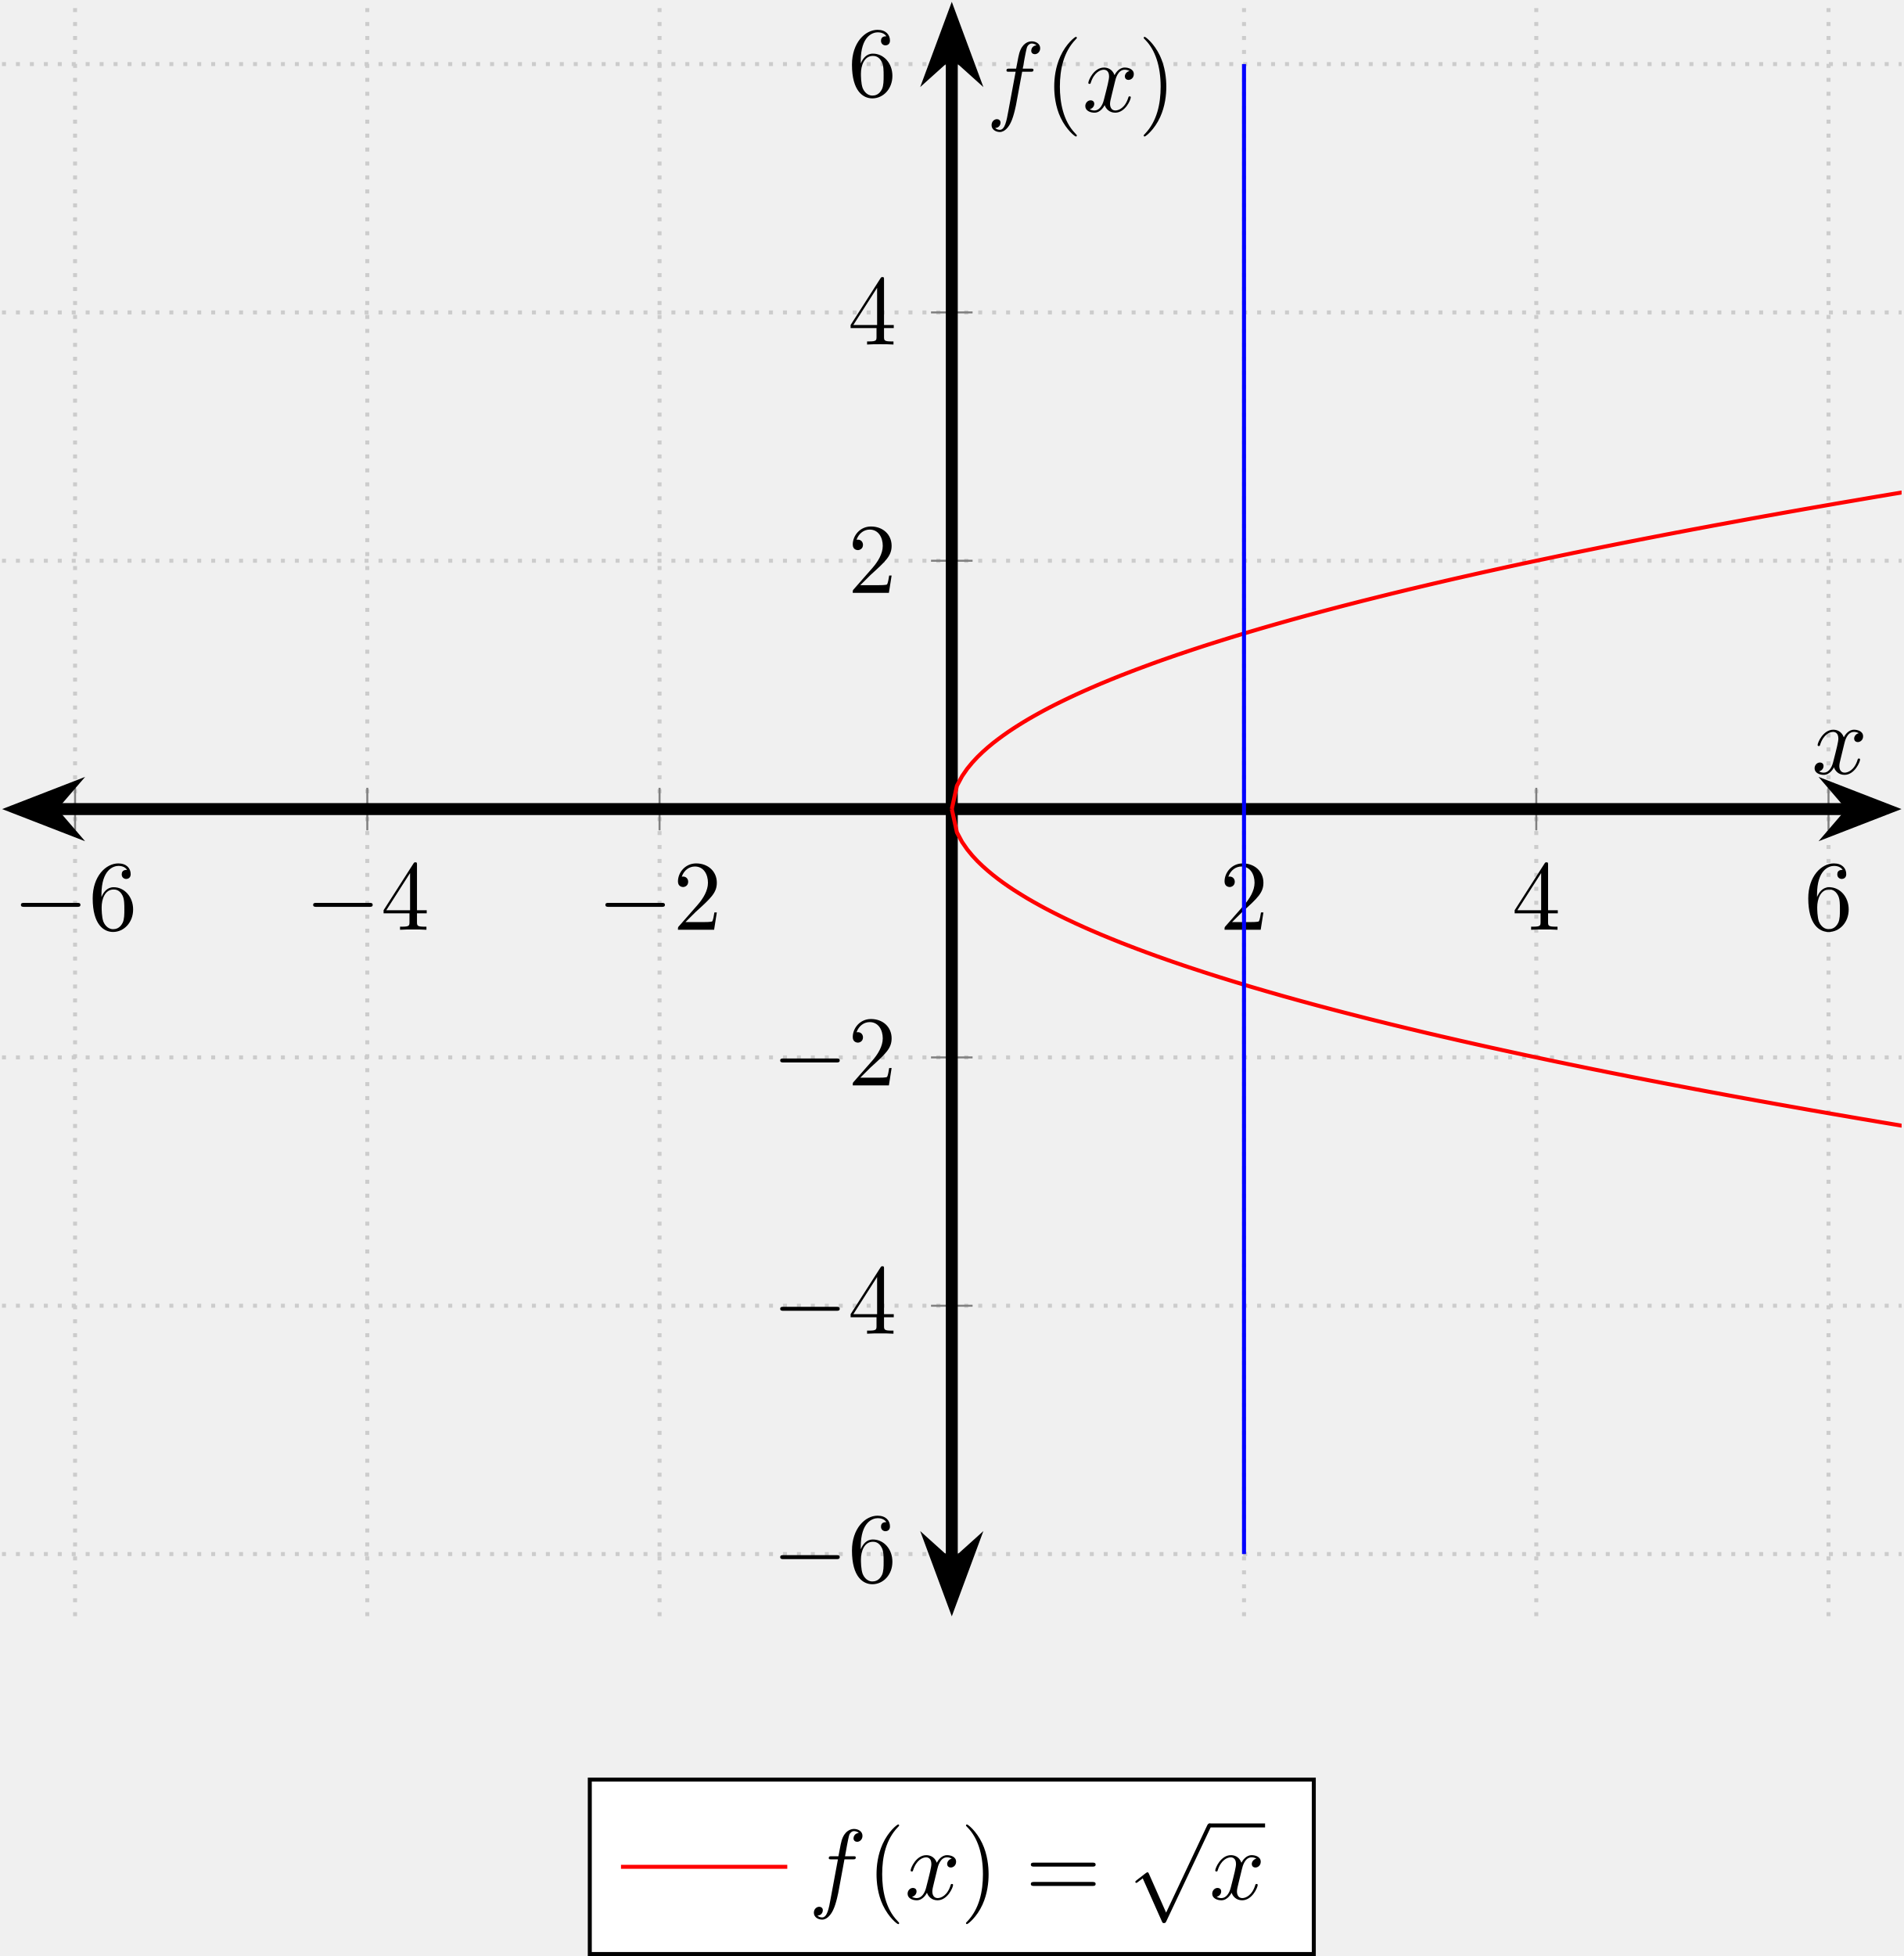
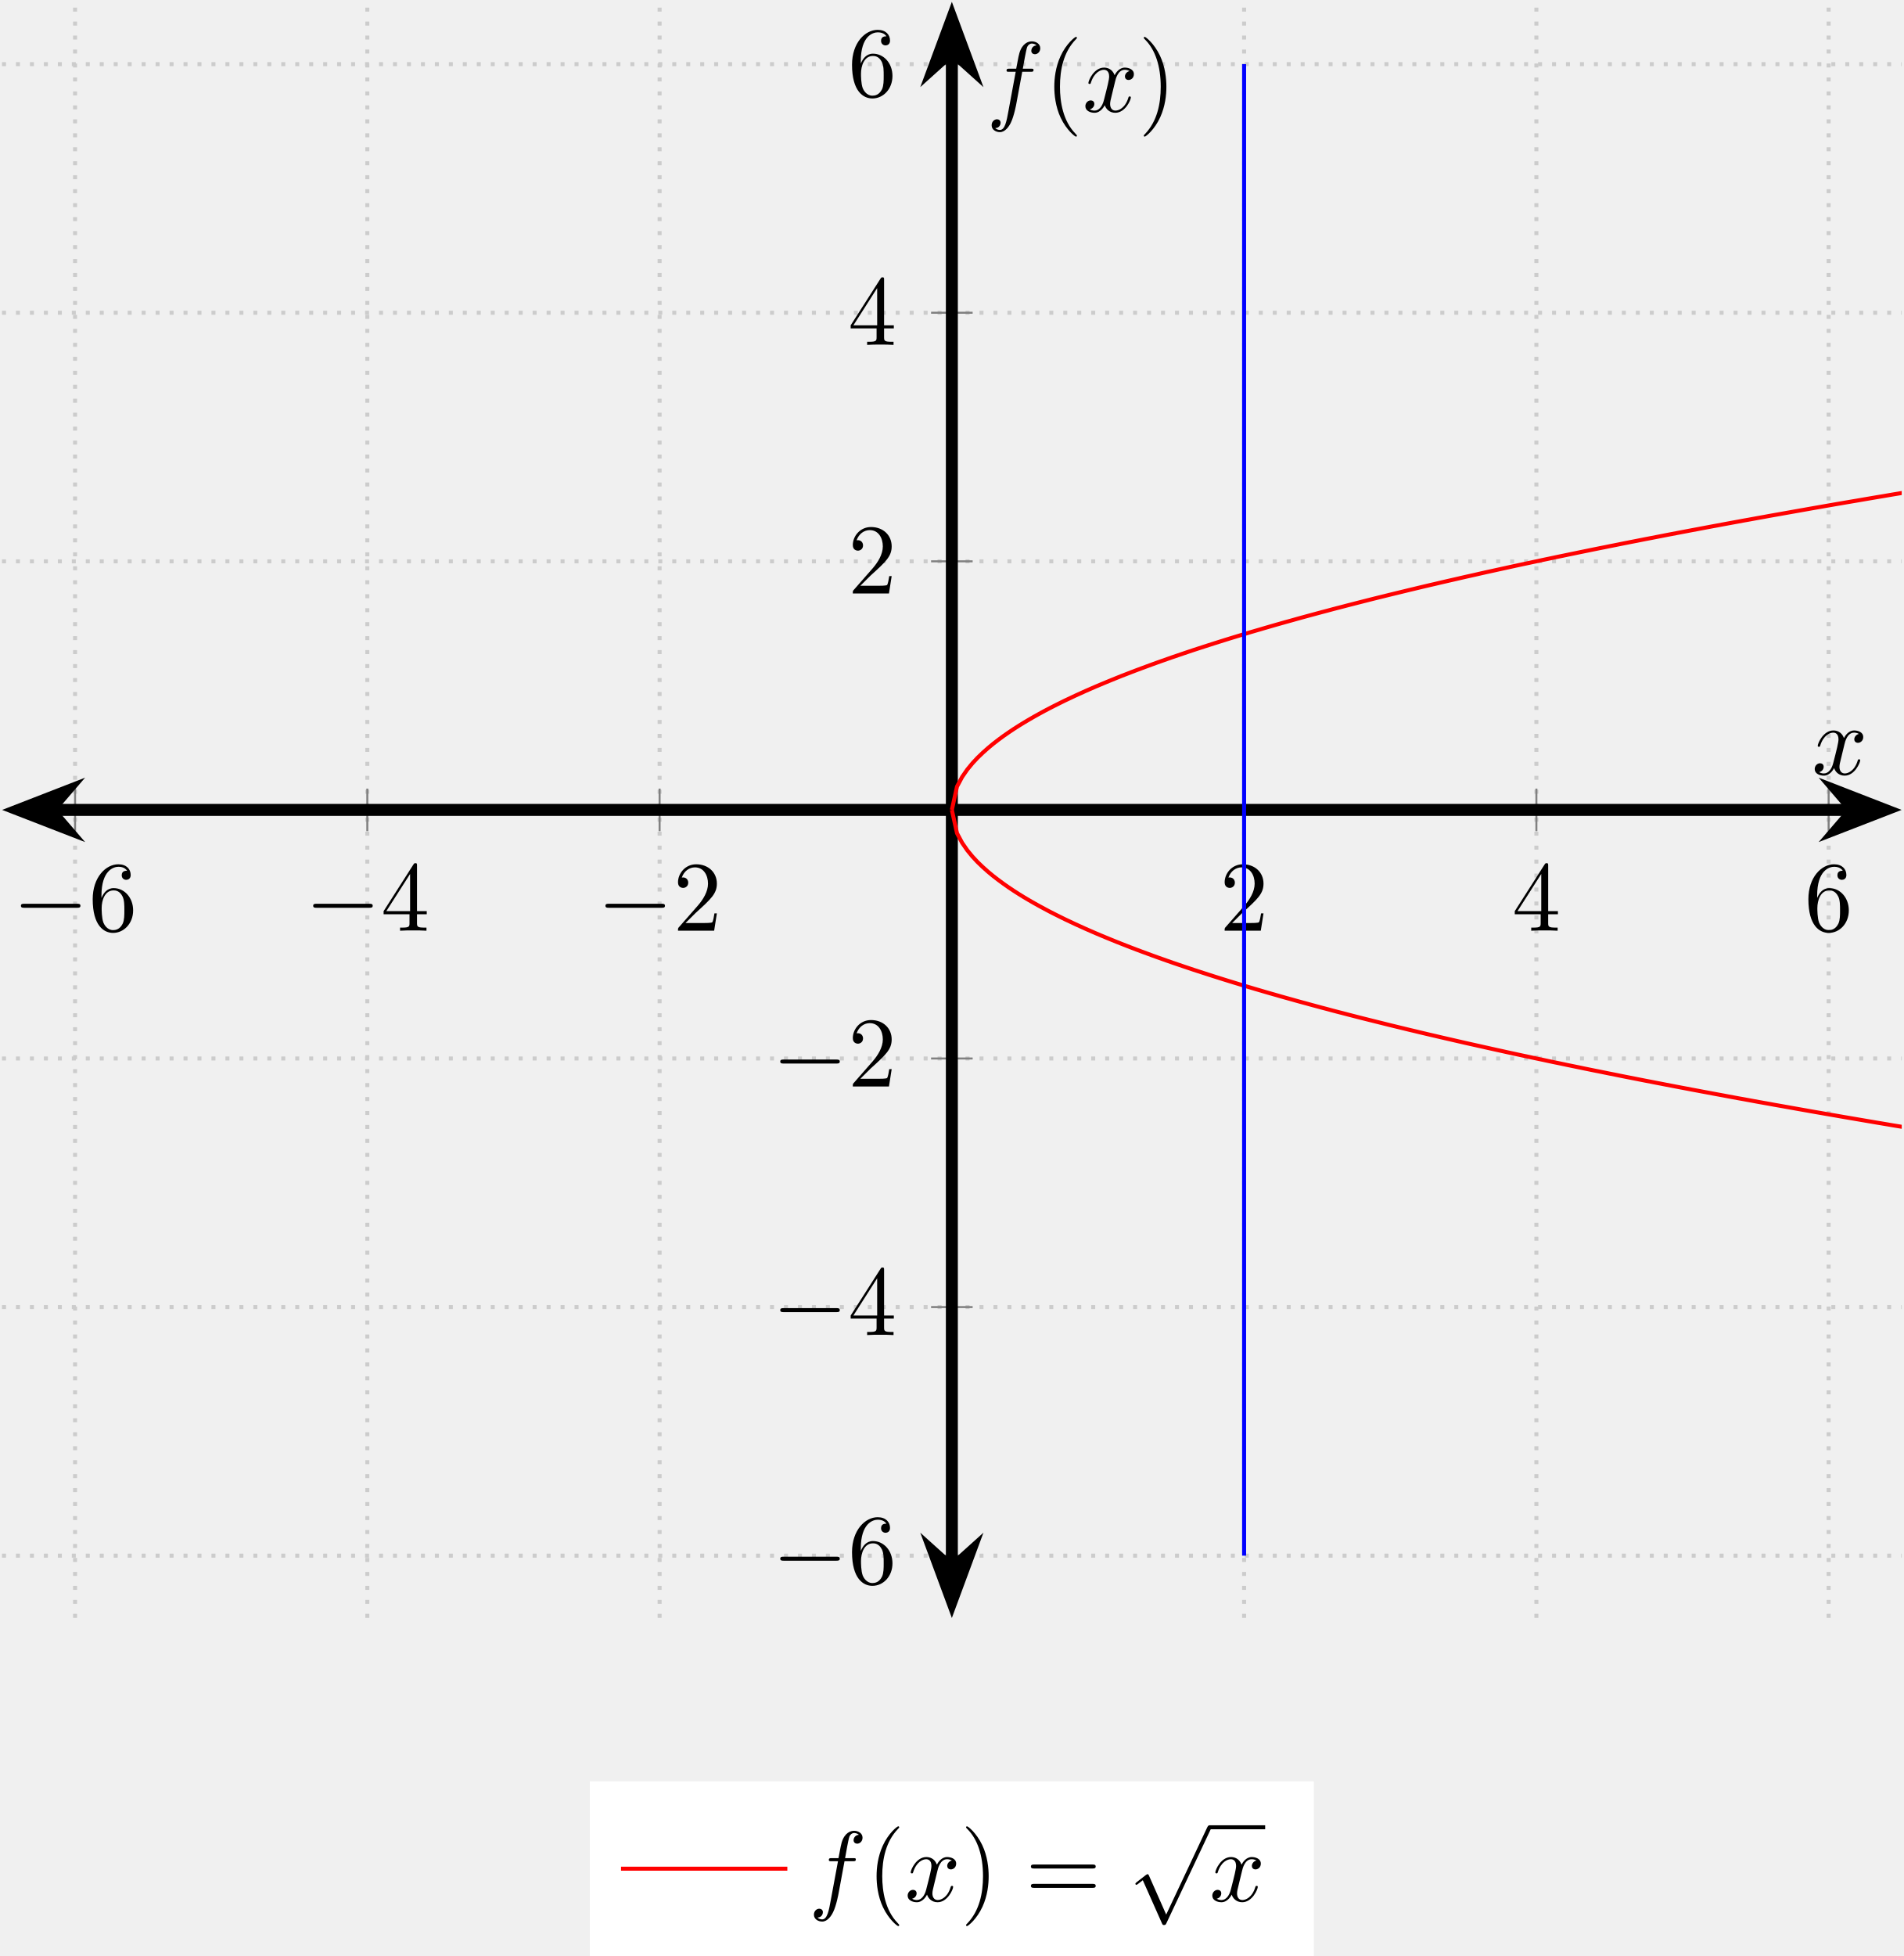
- <svg xmlns="http://www.w3.org/2000/svg" xmlns:xlink="http://www.w3.org/1999/xlink" version="1.1" width="220.305pt" height="226.329pt" viewBox="-69.727 -71.54 220.305 226.329">
+ <svg xmlns="http://www.w3.org/2000/svg" xmlns:xlink="http://www.w3.org/1999/xlink" version="1.1" width="220.305pt" height="226.313pt" viewBox="-69.727 -71.539 220.305 226.313">
  <defs>
    <clipPath id="clip1">
-       <path d="M-69.496 115.469H150.348V-71.309H-69.496Z" />
+       <path d="M-69.496 115.645H150.348V-71.308H-69.496Z" />
    </clipPath>
    <path id="g1-102" d="M3.656-3.985H4.513C4.712-3.985 4.812-3.985 4.812-4.184C4.812-4.294 4.712-4.294 4.543-4.294H3.716L3.925-5.43C3.965-5.639 4.105-6.346 4.164-6.466C4.254-6.655 4.423-6.804 4.633-6.804C4.672-6.804 4.932-6.804 5.121-6.625C4.682-6.585 4.583-6.237 4.583-6.087C4.583-5.858 4.762-5.738 4.951-5.738C5.21-5.738 5.499-5.958 5.499-6.336C5.499-6.795 5.041-7.024 4.633-7.024C4.294-7.024 3.666-6.844 3.367-5.858C3.308-5.649 3.278-5.549 3.039-4.294H2.351C2.162-4.294 2.052-4.294 2.052-4.105C2.052-3.985 2.142-3.985 2.331-3.985H2.989L2.242-.05C2.062 .917 1.893 1.823 1.375 1.823C1.335 1.823 1.086 1.823 .897 1.644C1.355 1.614 1.445 1.255 1.445 1.106C1.445 .877 1.265 .757 1.076 .757C.817 .757 .528 .976 .528 1.355C.528 1.803 .966 2.042 1.375 2.042C1.923 2.042 2.321 1.455 2.501 1.076C2.819 .448 3.049-.757 3.059-.827L3.656-3.985Z" />
    <path id="g1-120" d="M3.328-3.009C3.387-3.268 3.616-4.184 4.314-4.184C4.364-4.184 4.603-4.184 4.812-4.055C4.533-4.005 4.334-3.756 4.334-3.517C4.334-3.357 4.443-3.168 4.712-3.168C4.932-3.168 5.25-3.347 5.25-3.746C5.25-4.264 4.663-4.403 4.324-4.403C3.746-4.403 3.397-3.875 3.278-3.646C3.029-4.304 2.491-4.403 2.202-4.403C1.166-4.403 .598-3.118 .598-2.869C.598-2.77 .697-2.77 .717-2.77C.797-2.77 .827-2.79 .847-2.879C1.186-3.935 1.843-4.184 2.182-4.184C2.371-4.184 2.72-4.095 2.72-3.517C2.72-3.208 2.55-2.54 2.182-1.146C2.022-.528 1.674-.11 1.235-.11C1.176-.11 .946-.11 .737-.239C.986-.289 1.205-.498 1.205-.777C1.205-1.046 .986-1.126 .837-1.126C.538-1.126 .289-.867 .289-.548C.289-.09 .787 .11 1.225 .11C1.883 .11 2.242-.588 2.271-.648C2.391-.279 2.75 .11 3.347 .11C4.374 .11 4.941-1.176 4.941-1.425C4.941-1.524 4.852-1.524 4.822-1.524C4.732-1.524 4.712-1.484 4.692-1.415C4.364-.349 3.686-.11 3.367-.11C2.979-.11 2.819-.428 2.819-.767C2.819-.986 2.879-1.205 2.989-1.644L3.328-3.009Z" />
    <path id="g2-40" d="M3.298 2.391C3.298 2.361 3.298 2.341 3.128 2.172C1.883 .917 1.564-.966 1.564-2.491C1.564-4.224 1.943-5.958 3.168-7.203C3.298-7.323 3.298-7.342 3.298-7.372C3.298-7.442 3.258-7.472 3.198-7.472C3.098-7.472 2.202-6.795 1.614-5.529C1.106-4.433 .986-3.328 .986-2.491C.986-1.714 1.096-.508 1.644 .618C2.242 1.843 3.098 2.491 3.198 2.491C3.258 2.491 3.298 2.461 3.298 2.391Z" />
    <path id="g2-41" d="M2.879-2.491C2.879-3.268 2.77-4.473 2.222-5.599C1.624-6.824 .767-7.472 .667-7.472C.608-7.472 .568-7.432 .568-7.372C.568-7.342 .568-7.323 .757-7.143C1.733-6.157 2.301-4.573 2.301-2.491C2.301-.787 1.933 .966 .697 2.222C.568 2.341 .568 2.361 .568 2.391C.568 2.451 .608 2.491 .667 2.491C.767 2.491 1.664 1.813 2.252 .548C2.76-.548 2.879-1.654 2.879-2.491Z" />
    <path id="g2-50" d="M1.265-.767L2.321-1.793C3.875-3.168 4.473-3.706 4.473-4.702C4.473-5.838 3.577-6.635 2.361-6.635C1.235-6.635 .498-5.719 .498-4.832C.498-4.274 .996-4.274 1.026-4.274C1.196-4.274 1.544-4.394 1.544-4.802C1.544-5.061 1.365-5.32 1.016-5.32C.936-5.32 .917-5.32 .887-5.31C1.116-5.958 1.654-6.326 2.232-6.326C3.138-6.326 3.567-5.519 3.567-4.702C3.567-3.905 3.068-3.118 2.521-2.501L.608-.369C.498-.259 .498-.239 .498 0H4.194L4.473-1.733H4.224C4.174-1.435 4.105-.996 4.005-.847C3.935-.767 3.278-.767 3.059-.767H1.265Z" />
    <path id="g2-52" d="M2.929-1.644V-.777C2.929-.418 2.909-.309 2.172-.309H1.963V0C2.371-.03 2.889-.03 3.308-.03S4.254-.03 4.663 0V-.309H4.453C3.716-.309 3.696-.418 3.696-.777V-1.644H4.692V-1.953H3.696V-6.486C3.696-6.685 3.696-6.745 3.537-6.745C3.447-6.745 3.417-6.745 3.337-6.625L.279-1.953V-1.644H2.929ZM2.989-1.953H.558L2.989-5.669V-1.953Z" />
    <path id="g2-54" d="M1.315-3.268V-3.507C1.315-6.027 2.55-6.386 3.059-6.386C3.298-6.386 3.716-6.326 3.935-5.988C3.786-5.988 3.387-5.988 3.387-5.539C3.387-5.23 3.626-5.081 3.846-5.081C4.005-5.081 4.304-5.171 4.304-5.559C4.304-6.157 3.866-6.635 3.039-6.635C1.763-6.635 .418-5.35 .418-3.148C.418-.488 1.574 .219 2.501 .219C3.606 .219 4.553-.717 4.553-2.032C4.553-3.298 3.666-4.254 2.56-4.254C1.883-4.254 1.514-3.746 1.315-3.268ZM2.501-.06C1.873-.06 1.574-.658 1.514-.807C1.335-1.275 1.335-2.072 1.335-2.252C1.335-3.029 1.654-4.025 2.55-4.025C2.71-4.025 3.168-4.025 3.477-3.407C3.656-3.039 3.656-2.531 3.656-2.042C3.656-1.564 3.656-1.066 3.487-.707C3.188-.11 2.73-.06 2.501-.06Z" />
    <path id="g2-61" d="M6.844-3.258C6.994-3.258 7.183-3.258 7.183-3.457S6.994-3.656 6.854-3.656H.887C.747-3.656 .558-3.656 .558-3.457S.747-3.258 .897-3.258H6.844ZM6.854-1.325C6.994-1.325 7.183-1.325 7.183-1.524S6.994-1.724 6.844-1.724H.897C.747-1.724 .558-1.724 .558-1.524S.747-1.325 .887-1.325H6.854Z" />
    <path id="g0-0" d="M6.565-2.291C6.735-2.291 6.914-2.291 6.914-2.491S6.735-2.69 6.565-2.69H1.176C1.006-2.69 .827-2.69 .827-2.491S1.006-2.291 1.176-2.291H6.565Z" />
    <path id="g0-112" d="M3.875 8.518L2.122 4.643C2.052 4.483 2.002 4.483 1.973 4.483C1.963 4.483 1.913 4.483 1.803 4.563L.857 5.28C.727 5.38 .727 5.41 .727 5.44C.727 5.489 .757 5.549 .827 5.549C.887 5.549 1.056 5.41 1.166 5.33C1.225 5.28 1.375 5.171 1.484 5.091L3.447 9.405C3.517 9.564 3.567 9.564 3.656 9.564C3.806 9.564 3.836 9.504 3.905 9.365L8.428 0C8.498-.139 8.498-.179 8.498-.199C8.498-.299 8.418-.399 8.299-.399C8.219-.399 8.149-.349 8.07-.189L3.875 8.518Z" />
  </defs>
  <g id="page1">
-     <path d="M-61.039 115.468V-71.309M-27.219 115.468V-71.309M6.605 115.468V-71.309M74.246 115.468V-71.309M108.07 115.468V-71.309M141.891 115.468V-71.309" stroke="#ccc" fill="none" stroke-width=".461" stroke-miterlimit="10" stroke-dasharray=".461 1.153" />
-     <path d="M-69.496 108.281H150.348M-69.496 79.547H150.348M-69.496 50.813H150.348M-69.496-6.656H150.348M-69.496-35.39H150.348M-69.496-64.125H150.348" stroke="#ccc" fill="none" stroke-width=".461" stroke-miterlimit="10" stroke-dasharray=".461 1.153" />
-     <path d="M-61.039 24.539V19.617M-27.219 24.539V19.617M6.605 24.539V19.617M74.246 24.539V19.617M108.07 24.539V19.617M141.891 24.539V19.617" stroke="#808080" fill="none" stroke-width=".231" stroke-miterlimit="10" />
-     <path d="M38.02 108.281H42.832M38.02 79.547H42.832M38.02 50.813H42.832M38.02-6.656H42.832M38.02-35.39H42.832M38.02-64.125H42.832" stroke="#808080" fill="none" stroke-width=".231" stroke-miterlimit="10" />
-     <path d="M-63.66 22.078H144.512" stroke="#000" fill="none" stroke-width="1.384" stroke-miterlimit="10" />
-     <path d="M-67.566 22.078L-62.207 24.156L-63.996 22.078L-62.207 20Z" />
-     <path d="M-67.566 22.078L-62.207 24.156L-63.996 22.078L-62.207 20Z" stroke="#000" fill="none" stroke-width="1.384" stroke-miterlimit="10" />
-     <path d="M148.422 22.078L143.062 20L144.848 22.078L143.062 24.156Z" />
-     <path d="M148.422 22.078L143.062 20L144.848 22.078L143.062 24.156Z" stroke="#000" fill="none" stroke-width="1.384" stroke-miterlimit="10" />
-     <path d="M40.426 109.5V-65.339" stroke="#000" fill="none" stroke-width="1.384" stroke-miterlimit="10" />
-     <path d="M40.426 113.496L42.457 108.015L40.426 109.844L38.395 108.015Z" />
-     <path d="M40.426 113.496L42.457 108.015L40.426 109.844L38.395 108.015Z" stroke="#000" fill="none" stroke-width="1.384" stroke-miterlimit="10" />
-     <path d="M40.426-69.34L38.395-63.859L40.426-65.687L42.457-63.859Z" />
-     <path d="M40.426-69.34L38.395-63.859L40.426-65.687L42.457-63.859Z" stroke="#000" fill="none" stroke-width="1.384" stroke-miterlimit="10" />
-     <g transform="matrix(1.13165 0 0 1.15736 8.22578 -64.45891)">
-       <use x="-67.572" y="86.838" xlink:href="#g0-0" />
-       <use x="-59.823" y="86.838" xlink:href="#g2-54" />
+     <path d="M-61.039 115.645V-71.309M-27.219 115.645V-71.309M6.605 115.645V-71.309M74.246 115.645V-71.309M108.07 115.645V-71.309M141.891 115.645V-71.309" stroke="#ccc" fill="none" stroke-width=".462" stroke-miterlimit="10" stroke-dasharray=".462 1.154" />
+     <path d="M-69.496 108.454H150.348M-69.496 79.692H150.348M-69.496 50.93H150.348M-69.496-6.593H150.348M-69.496-35.354H150.348M-69.496-64.117H150.348" stroke="#ccc" fill="none" stroke-width=".462" stroke-miterlimit="10" stroke-dasharray=".462 1.154" />
+     <path d="M-61.039 24.629V19.704M-27.219 24.629V19.704M6.605 24.629V19.704M74.246 24.629V19.704M108.07 24.629V19.704M141.891 24.629V19.704" stroke="#808080" fill="none" stroke-width=".231" stroke-miterlimit="10" />
+     <path d="M38.02 108.454H42.832M38.02 79.692H42.832M38.02 50.93H42.832M38.02-6.593H42.832M38.02-35.354H42.832M38.02-64.117H42.832" stroke="#808080" fill="none" stroke-width=".231" stroke-miterlimit="10" />
+     <path d="M-63.66 22.168H144.512" stroke="#000" fill="none" stroke-width="1.385" stroke-miterlimit="10" />
+     <path d="M-67.566 22.168L-62.207 24.246L-63.996 22.168L-62.207 20.086Z" />
+     <path d="M-67.566 22.168L-62.207 24.246L-63.996 22.168L-62.207 20.086Z" stroke="#000" fill="none" stroke-width="1.385" stroke-miterlimit="10" />
+     <path d="M148.422 22.168L143.062 20.086L144.848 22.168L143.062 24.246Z" />
+     <path d="M148.422 22.168L143.062 20.086L144.848 22.168L143.062 24.246Z" stroke="#000" fill="none" stroke-width="1.385" stroke-miterlimit="10" />
+     <path d="M40.426 109.672V-65.335" stroke="#000" fill="none" stroke-width="1.385" stroke-miterlimit="10" />
+     <path d="M40.426 113.672L42.457 108.188L40.426 110.016L38.395 108.188Z" />
+     <path d="M40.426 113.672L42.457 108.188L40.426 110.016L38.395 108.188Z" stroke="#000" fill="none" stroke-width="1.385" stroke-miterlimit="10" />
+     <path d="M40.426-69.336L38.395-63.852L40.426-65.68L42.457-63.852Z" />
+     <path d="M40.426-69.336L38.395-63.852L40.426-65.68L42.457-63.852Z" stroke="#000" fill="none" stroke-width="1.385" stroke-miterlimit="10" />
+     <g transform="matrix(1.13165 0 0 1.15846 8.22578 -64.89581)">
+       <use x="-67.572" y="87.221" xlink:href="#g0-0" />
+       <use x="-59.823" y="87.221" xlink:href="#g2-54" />
    </g>
-     <g transform="matrix(1.13165 0 0 1.15736 42.04748 -64.45891)">
-       <use x="-67.572" y="86.838" xlink:href="#g0-0" />
-       <use x="-59.823" y="86.838" xlink:href="#g2-52" />
+     <g transform="matrix(1.13165 0 0 1.15846 42.04748 -64.89581)">
+       <use x="-67.572" y="87.221" xlink:href="#g0-0" />
+       <use x="-59.823" y="87.221" xlink:href="#g2-52" />
    </g>
-     <g transform="matrix(1.13165 0 0 1.15736 75.86923 -64.45891)">
-       <use x="-67.572" y="86.838" xlink:href="#g0-0" />
-       <use x="-59.823" y="86.838" xlink:href="#g2-50" />
+     <g transform="matrix(1.13165 0 0 1.15846 75.86923 -64.89581)">
+       <use x="-67.572" y="87.221" xlink:href="#g0-0" />
+       <use x="-59.823" y="87.221" xlink:href="#g2-50" />
    </g>
-     <g transform="matrix(1.13165 0 0 1.15736 147.8972 -64.45891)">
-       <use x="-67.572" y="86.838" xlink:href="#g2-50" />
+     <g transform="matrix(1.13165 0 0 1.15846 147.8972 -64.89581)">
+       <use x="-67.572" y="87.221" xlink:href="#g2-50" />
    </g>
-     <g transform="matrix(1.13165 0 0 1.15736 181.7191 -64.45891)">
-       <use x="-67.572" y="86.838" xlink:href="#g2-52" />
+     <g transform="matrix(1.13165 0 0 1.15846 181.7191 -64.89581)">
+       <use x="-67.572" y="87.221" xlink:href="#g2-52" />
    </g>
-     <g transform="matrix(1.13165 0 0 1.15736 215.5411 -64.45891)">
-       <use x="-67.572" y="86.838" xlink:href="#g2-54" />
+     <g transform="matrix(1.13165 0 0 1.15846 215.5411 -64.89581)">
+       <use x="-67.572" y="87.221" xlink:href="#g2-54" />
    </g>
-     <g transform="matrix(1.13165 0 0 1.15736 96.09898 11.01529)">
-       <use x="-67.572" y="86.838" xlink:href="#g0-0" />
-       <use x="-59.823" y="86.838" xlink:href="#g2-54" />
+     <g transform="matrix(1.13165 0 0 1.15846 96.09898 10.65019)">
+       <use x="-67.572" y="87.221" xlink:href="#g0-0" />
+       <use x="-59.823" y="87.221" xlink:href="#g2-54" />
    </g>
-     <g transform="matrix(1.13165 0 0 1.15736 96.09898 -17.71941)">
-       <use x="-67.572" y="86.838" xlink:href="#g0-0" />
-       <use x="-59.823" y="86.838" xlink:href="#g2-52" />
+     <g transform="matrix(1.13165 0 0 1.15846 96.09898 -18.11181)">
+       <use x="-67.572" y="87.221" xlink:href="#g0-0" />
+       <use x="-59.823" y="87.221" xlink:href="#g2-52" />
    </g>
-     <g transform="matrix(1.13165 0 0 1.15736 96.09898 -46.45421)">
-       <use x="-67.572" y="86.838" xlink:href="#g0-0" />
-       <use x="-59.823" y="86.838" xlink:href="#g2-50" />
+     <g transform="matrix(1.13165 0 0 1.15846 96.09898 -46.87391)">
+       <use x="-67.572" y="87.221" xlink:href="#g0-0" />
+       <use x="-59.823" y="87.221" xlink:href="#g2-50" />
    </g>
-     <g transform="matrix(1.13165 0 0 1.15736 104.8679 -103.4433)">
-       <use x="-67.572" y="86.838" xlink:href="#g2-50" />
+     <g transform="matrix(1.13165 0 0 1.15846 104.8679 -103.9172)">
+       <use x="-67.572" y="87.221" xlink:href="#g2-50" />
    </g>
-     <g transform="matrix(1.13165 0 0 1.15736 104.8679 -132.1781)">
-       <use x="-67.572" y="86.838" xlink:href="#g2-52" />
+     <g transform="matrix(1.13165 0 0 1.15846 104.8679 -132.6793)">
+       <use x="-67.572" y="87.221" xlink:href="#g2-52" />
    </g>
-     <g transform="matrix(1.13165 0 0 1.15736 104.8679 -160.9129)">
-       <use x="-67.572" y="86.838" xlink:href="#g2-54" />
+     <g transform="matrix(1.13165 0 0 1.15846 104.8679 -161.4414)">
+       <use x="-67.572" y="87.221" xlink:href="#g2-54" />
    </g>
-     <path d="M40.426 22.078L41.02 19.383L41.617 18.27L42.211 17.41L42.805 16.692L43.398 16.055L43.996 15.477L44.59 14.949L45.183 14.457L45.781 13.996L46.375 13.559L46.969 13.141L47.562 12.746L48.16 12.363L48.754 11.996L49.348 11.641L49.945 11.301L50.54 10.969L51.133 10.645L51.727 10.332L52.324 10.027L52.918 9.731L53.511 9.442L54.11 9.156L54.703 8.879L55.297 8.606L55.891 8.34L56.489 8.078L57.082 7.82L57.676 7.567L58.273 7.321L58.867 7.074L59.461 6.836L60.054 6.598L60.652 6.367L61.246 6.137L61.84 5.91L62.438 5.688L63.032 5.469L63.625 5.25L64.219 5.035L64.816 4.824L65.411 4.617L66.004 4.41L66.602 4.203L67.195 4.004L67.789 3.805L68.383 3.606L68.981 3.41L69.574 3.215L70.168 3.024L70.762 2.836L71.36 2.649L71.954 2.461L72.547 2.278L73.144 2.094L73.738 1.914L74.332 1.735L74.925 1.559L75.523 1.383L76.117 1.207L76.711 1.035L77.309 .863L77.903 .692L78.496 .524L79.09 .356L79.687 .188L80.282 .024L80.875-.14L81.473-.305L82.066-.465L82.66-.624L83.254-.785L83.852-.945L84.445-1.101L85.039-1.257L85.637-1.414L86.231-1.566L86.825-1.718L87.418-1.871L88.015-2.024L88.609-2.172L89.203-2.32L89.801-2.469L90.395-2.617L90.988-2.765L91.582-2.91L92.18-3.055L92.774-3.199L93.367-3.344L93.964-3.484L94.558-3.625L95.153-3.765L95.747-3.907L96.344-4.047L96.937-4.183L97.531-4.324L98.129-4.461L98.723-4.598L99.316-4.731L99.91-4.867L100.508-5L101.102-5.137L101.696-5.269L102.289-5.402L102.886-5.532L103.48-5.663L104.074-5.793L104.672-5.926L105.266-6.055L105.859-6.183L106.453-6.313L107.051-6.438L107.645-6.566L108.238-6.691L108.836-6.816L109.429-6.941L110.024-7.066L110.618-7.191L111.215-7.316L111.808-7.438L112.402-7.563L113-7.683L113.594-7.805L114.188-7.926L114.781-8.046L115.379-8.168L115.973-8.288L116.567-8.406L117.164-8.527L117.758-8.645L118.351-8.762L118.945-8.879L119.543-8.995L120.137-9.114L120.73-9.23L121.328-9.344L121.922-9.461L122.516-9.574L123.11-9.691L123.707-9.804L124.3-9.918L124.895-10.031L125.492-10.145L126.086-10.258L126.679-10.367L127.273-10.48L127.871-10.589L128.465-10.703L129.059-10.813L129.657-10.921L130.25-11.031L130.844-11.14L131.438-11.25L132.035-11.359L132.629-11.469L133.222-11.578L133.817-11.683L134.414-11.793L135.008-11.898L135.601-12.003L136.2-12.113L136.793-12.219L137.387-12.324L137.981-12.429L138.578-12.535L139.171-12.64L139.766-12.742L140.363-12.847L140.957-12.949L141.551-13.054L142.144-13.156L142.742-13.262L143.336-13.363L143.93-13.465L144.528-13.566L145.122-13.668L145.715-13.77L146.309-13.871L146.906-13.972L147.5-14.074L148.093-14.171L148.691-14.273L149.285-14.375L149.879-14.472L150.473-14.57L151.071-14.671L151.664-14.77L152.258-14.867L152.855-14.965L153.45-15.062L154.042-15.16L154.637-15.258L155.234-15.355L155.828-15.452L156.422-15.551L157.02-15.645L157.613-15.742L158.207-15.835L158.801-15.934" stroke="#f00" fill="none" stroke-width=".461" stroke-miterlimit="10" clip-path="url(#clip1)" />
-     <path d="M40.426 22.078L41.02 24.774L41.617 25.891L42.211 26.746L42.805 27.469L43.398 28.106L43.996 28.68L44.59 29.207L45.183 29.699L45.781 30.164L46.375 30.602L46.969 31.016L47.562 31.414L48.16 31.793L48.754 32.16L49.348 32.516L49.945 32.856L50.54 33.188L51.133 33.512L51.727 33.824L52.324 34.129L52.918 34.426L53.511 34.719L54.11 35L54.703 35.281L55.297 35.551L55.891 35.82L56.489 36.082L57.082 36.336L57.676 36.59L58.273 36.836L58.867 37.082L59.461 37.32L60.054 37.559L60.652 37.789L61.246 38.02L61.84 38.246L62.438 38.469L63.032 38.692L63.625 38.906L64.219 39.121L64.816 39.332L65.411 39.543L66.004 39.75L66.602 39.953L67.195 40.156L67.789 40.356L68.383 40.551L68.981 40.746L69.574 40.942L70.168 41.133L70.762 41.321L71.36 41.512L71.954 41.695L72.547 41.879L73.144 42.063L73.738 42.242L74.332 42.422L74.925 42.602L75.523 42.778L76.117 42.949L76.711 43.125L77.309 43.297L77.903 43.465L78.496 43.637L79.09 43.805L79.687 43.969L80.282 44.137L80.875 44.301L81.473 44.461L82.066 44.625L82.66 44.785L83.254 44.942L83.852 45.102L84.445 45.258L85.039 45.414L85.637 45.57L86.231 45.723L86.825 45.875L87.418 46.027L88.015 46.18L88.609 46.332L89.203 46.481L89.801 46.629L90.395 46.774L90.988 46.922L91.582 47.067L92.18 47.211L92.774 47.356L93.367 47.5L93.964 47.641L94.558 47.785L95.153 47.926L95.747 48.067L96.344 48.203L96.937 48.344L97.531 48.481L98.129 48.617L98.723 48.754L99.316 48.891L99.91 49.024L100.508 49.16L101.102 49.293L101.696 49.426L102.289 49.559L102.886 49.692L103.48 49.82L104.074 49.953L104.672 50.082L105.266 50.211L105.859 50.34L106.453 50.469L107.051 50.598L107.645 50.723L108.238 50.848L108.836 50.977L109.429 51.102L110.024 51.227L110.618 51.352L111.215 51.473L111.808 51.598L112.402 51.719L113 51.84L113.594 51.965L114.188 52.086L114.781 52.207L115.379 52.324L115.973 52.446L116.567 52.567L117.164 52.684L117.758 52.801L118.351 52.918L118.945 53.039L119.543 53.156L120.137 53.27L120.73 53.387L121.328 53.504L121.922 53.617L122.516 53.735L123.11 53.848L123.707 53.961L124.3 54.074L124.895 54.188L125.492 54.301L126.086 54.414L126.679 54.527L127.273 54.637L127.871 54.75L128.465 54.86L129.059 54.969L129.657 55.082L130.25 55.192L130.844 55.301L131.438 55.41L132.035 55.52L132.629 55.625L133.222 55.734L133.817 55.844L134.414 55.949L135.008 56.055L135.601 56.164L136.2 56.27L136.793 56.375L137.387 56.481L137.981 56.586L138.578 56.692L139.171 56.797L139.766 56.903L140.363 57.004L140.957 57.11L141.551 57.211L142.144 57.317L142.742 57.418L143.336 57.52L143.93 57.621L144.528 57.727L145.122 57.828L145.715 57.93L146.309 58.027L146.906 58.129L147.5 58.231L148.093 58.332L148.691 58.43L149.285 58.531L149.879 58.629L150.473 58.731L151.071 58.828L151.664 58.926L152.258 59.024L152.855 59.125L153.45 59.223L154.042 59.32L154.637 59.418L155.234 59.512L155.828 59.61L156.422 59.707L157.02 59.805L157.613 59.899L158.207 59.996L158.801 60.09" stroke="#f00" fill="none" stroke-width=".461" stroke-miterlimit="10" clip-path="url(#clip1)" />
-     <path d="M74.246 108.281V-64.125" stroke="#00f" fill="none" stroke-width=".461" stroke-miterlimit="10" clip-path="url(#clip1)" />
-     <g transform="matrix(1.13165 0 0 1.15736 216.4201 -82.51091)">
-       <use x="-67.572" y="86.838" xlink:href="#g1-120" />
+     <path d="M40.426 22.168L41.02 19.469L41.617 18.352L42.211 17.497L42.805 16.774L43.398 16.137L43.996 15.563L44.59 15.032L45.183 14.539L45.781 14.075L46.375 13.637L46.969 13.223L47.562 12.825L48.16 12.442L48.754 12.075L49.348 11.723L49.945 11.379L50.54 11.047L51.133 10.723L51.727 10.411L52.324 10.106L52.918 9.809L53.511 9.516L54.11 9.235L54.703 8.953L55.297 8.684L55.891 8.414L56.489 8.153L57.082 7.895L57.676 7.645L58.273 7.395L58.867 7.153L59.461 6.911L60.054 6.672L60.652 6.442L61.246 6.211L61.84 5.985L62.438 5.762L63.032 5.543L63.625 5.325L64.219 5.11L64.816 4.899L65.411 4.688L66.004 4.481L66.602 4.278L67.195 4.075L67.789 3.875L68.383 3.676L68.981 3.481L69.574 3.289L70.168 3.098L70.762 2.907L71.36 2.719L71.954 2.532L72.547 2.348L73.144 2.164L73.738 1.985L74.332 1.805L74.925 1.625L75.523 1.45L76.117 1.278L76.711 1.102L77.309 .93L77.903 .758L78.496 .59L79.09 .422L79.687 .258L80.282 .09L80.875-.074L81.473-.238L82.066-.398L82.66-.558L83.254-.719L83.852-.874L84.445-1.035L85.039-1.191L85.637-1.343L86.231-1.5L86.825-1.651L87.418-1.804L88.015-1.956L88.609-2.106L89.203-2.257L89.801-2.406L90.395-2.55L90.988-2.699L91.582-2.843L92.18-2.988L92.774-3.132L93.367-3.277L93.964-3.418L94.558-3.562L95.153-3.703L95.747-3.843L96.344-3.98L96.937-4.121L97.531-4.258L98.129-4.395L98.723-4.531L99.316-4.668L99.91-4.805L100.508-4.937L101.102-5.07L101.696-5.207L102.289-5.34L102.886-5.469L103.48-5.601L104.074-5.73L104.672-5.862L105.266-5.992L105.859-6.121L106.453-6.249L107.051-6.374L107.645-6.503L108.238-6.628L108.836-6.758L109.429-6.882L110.024-7.007L110.618-7.132L111.215-7.254L111.808-7.379L112.402-7.499L113-7.624L113.594-7.746L114.188-7.867L114.781-7.988L115.379-8.109L115.973-8.226L116.567-8.347L117.164-8.464L117.758-8.586L118.351-8.703L118.945-8.82L119.543-8.937L120.137-9.054L120.73-9.171L121.328-9.284L121.922-9.401L122.516-9.515L123.11-9.632L123.707-9.746L124.3-9.859L124.895-9.973L125.492-10.085L126.086-10.199L126.679-10.309L127.273-10.421L127.871-10.534L128.465-10.645L129.059-10.753L129.657-10.867L130.25-10.976L130.844-11.086L131.438-11.195L132.035-11.305L132.629-11.41L133.222-11.519L133.817-11.628L134.414-11.733L135.008-11.844L135.601-11.949L136.2-12.054L136.793-12.16L137.387-12.265L137.981-12.371L138.578-12.476L139.171-12.581L139.766-12.687L140.363-12.792L140.957-12.894L141.551-13L142.144-13.102L142.742-13.207L143.336-13.308L143.93-13.41L144.528-13.512L145.122-13.612L145.715-13.714L146.309-13.816L146.906-13.917L147.5-14.019L148.093-14.116L148.691-14.218L149.285-14.32L149.879-14.418L150.473-14.52L151.071-14.617L151.664-14.714L152.258-14.811L152.855-14.91L153.45-15.011L154.042-15.109L154.637-15.207L155.234-15.3L155.828-15.398L156.422-15.496L157.02-15.593L157.613-15.687L158.207-15.785L158.801-15.878" stroke="#f00" fill="none" stroke-width=".462" stroke-miterlimit="10" clip-path="url(#clip1)" />
+     <path d="M40.426 22.168L41.02 24.864L41.617 25.981L42.211 26.84L42.805 27.563L43.398 28.2L43.996 28.774L44.59 29.305L45.183 29.797L45.781 30.258L46.375 30.696L46.969 31.114L47.562 31.512L48.16 31.895L48.754 32.262L49.348 32.614L49.945 32.957L50.54 33.289L51.133 33.61L51.727 33.926L52.324 34.231L52.918 34.528L53.511 34.821L54.11 35.102L54.703 35.383L55.297 35.653L55.891 35.922L56.489 36.184L57.082 36.442L57.676 36.692L58.273 36.942L58.867 37.184L59.461 37.426L60.054 37.661L60.652 37.895L61.246 38.125L61.84 38.352L62.438 38.575L63.032 38.793L63.625 39.012L64.219 39.227L64.816 39.438L65.411 39.649L66.004 39.856L66.602 40.059L67.195 40.262L67.789 40.461L68.383 40.661L68.981 40.856L69.574 41.047L70.168 41.239L70.762 41.43L71.36 41.618L71.954 41.805L72.547 41.989L73.144 42.172L73.738 42.352L74.332 42.532L74.925 42.707L75.523 42.887L76.117 43.059L76.711 43.235L77.309 43.407L77.903 43.575L78.496 43.747L79.09 43.914L79.687 44.079L80.282 44.247L80.875 44.411L81.473 44.571L82.066 44.735L82.66 44.895L83.254 45.055L83.852 45.211L84.445 45.372L85.039 45.528L85.637 45.68L86.231 45.836L86.825 45.989L87.418 46.141L88.015 46.293L88.609 46.442L89.203 46.59L89.801 46.739L90.395 46.887L90.988 47.036L91.582 47.18L92.18 47.325L92.774 47.469L93.367 47.614L93.964 47.754L94.558 47.899L95.153 48.039L95.747 48.18L96.344 48.317L96.937 48.457L97.531 48.594L98.129 48.731L98.723 48.868L99.316 49.004L99.91 49.141L100.508 49.274L101.102 49.407L101.696 49.539L102.289 49.672L102.886 49.805L103.48 49.938L104.074 50.067L104.672 50.2L105.266 50.329L105.859 50.457L106.453 50.586L107.051 50.711L107.645 50.84L108.238 50.965L108.836 51.09L109.429 51.219L110.024 51.344L110.618 51.465L111.215 51.59L111.808 51.715L112.402 51.836L113 51.958L113.594 52.083L114.188 52.204L114.781 52.325L115.379 52.442L115.973 52.563L116.567 52.684L117.164 52.801L117.758 52.922L118.351 53.04L118.945 53.157L119.543 53.274L120.137 53.391L120.73 53.508L121.328 53.622L121.922 53.739L122.516 53.852L123.11 53.969L123.707 54.082L124.3 54.196L124.895 54.309L125.492 54.422L126.086 54.536L126.679 54.645L127.273 54.758L127.871 54.868L128.465 54.981L129.059 55.09L129.657 55.2L130.25 55.313L130.844 55.422L131.438 55.532L132.035 55.637L132.629 55.746L133.222 55.856L133.817 55.965L134.414 56.071L135.008 56.176L135.601 56.286L136.2 56.391L136.793 56.496L137.387 56.602L137.981 56.707L138.578 56.813L139.171 56.918L139.766 57.024L140.363 57.129L140.957 57.231L141.551 57.336L142.144 57.438L142.742 57.54L143.336 57.645L143.93 57.747L144.528 57.848L145.122 57.95L145.715 58.051L146.309 58.153L146.906 58.254L147.5 58.356L148.093 58.454L148.691 58.555L149.285 58.657L149.879 58.754L150.473 58.852L151.071 58.954L151.664 59.051L152.258 59.149L152.855 59.247L153.45 59.344L154.042 59.442L154.637 59.54L155.234 59.637L155.828 59.735L156.422 59.832L157.02 59.93L157.613 60.024L158.207 60.122L158.801 60.215" stroke="#f00" fill="none" stroke-width=".462" stroke-miterlimit="10" clip-path="url(#clip1)" />
+     <path d="M74.246 108.454V-64.117" stroke="#00f" fill="none" stroke-width=".462" stroke-miterlimit="10" clip-path="url(#clip1)" />
+     <g transform="matrix(1.13165 0 0 1.15846 216.4201 -82.96491)">
+       <use x="-67.572" y="87.221" xlink:href="#g1-120" />
    </g>
-     <g transform="matrix(1.13165 0 0 1.15736 120.9002 -159.1313)">
-       <use x="-67.572" y="86.838" xlink:href="#g1-102" />
-       <use x="-61.622" y="86.838" xlink:href="#g2-40" />
-       <use x="-57.748" y="86.838" xlink:href="#g1-120" />
-       <use x="-52.054" y="86.838" xlink:href="#g2-41" />
+     <g transform="matrix(1.13165 0 0 1.15846 120.9002 -159.6581)">
+       <use x="-67.572" y="87.221" xlink:href="#g1-102" />
+       <use x="-61.622" y="87.221" xlink:href="#g2-40" />
+       <use x="-57.748" y="87.221" xlink:href="#g1-120" />
+       <use x="-52.054" y="87.221" xlink:href="#g2-41" />
    </g>
-     <path d="M-1.469 154.559H82.321V134.375H-1.469Z" fill="#fff" />
-     <path d="M-1.469 154.559H82.321V134.375H-1.469Z" stroke="#000" fill="none" stroke-width=".461" stroke-miterlimit="10" />
-     <path d="M2.141 144.469H11.762H21.387" stroke="#f00" fill="none" stroke-width=".461" stroke-miterlimit="10" />
-     <g transform="matrix(1.13165 0 0 1.15736 80.86174 47.71329)">
-       <use x="-50.365" y="86.838" xlink:href="#g1-102" />
-       <use x="-44.415" y="86.838" xlink:href="#g2-40" />
-       <use x="-40.541" y="86.838" xlink:href="#g1-120" />
-       <use x="-34.847" y="86.838" xlink:href="#g2-41" />
-       <use x="-28.205" y="86.838" xlink:href="#g2-61" />
-       <use x="-17.689" y="79.662" xlink:href="#g0-112" />
+     <path d="M-1.469 154.774H82.321V134.571H-1.469Z" fill="#fff" />
+     <path d="M2.141 144.672H11.762H21.387" stroke="#f00" fill="none" stroke-width=".462" stroke-miterlimit="10" />
+     <g transform="matrix(1.13165 0 0 1.15846 80.86174 47.38319)">
+       <use x="-50.365" y="87.221" xlink:href="#g1-102" />
+       <use x="-44.415" y="87.221" xlink:href="#g2-40" />
+       <use x="-40.541" y="87.221" xlink:href="#g1-120" />
+       <use x="-34.847" y="87.221" xlink:href="#g2-41" />
+       <use x="-28.205" y="87.221" xlink:href="#g2-61" />
+       <use x="-17.689" y="80.045" xlink:href="#g0-112" />
    </g>
-     <rect x="-9.387" y="79.264" height=".398" width="5.694" transform="matrix(1.13165 0 0 1.15736 80.86174 47.71329)" />
-     <g transform="matrix(1.13165 0 0 1.15736 80.86174 47.71329)">
-       <use x="-9.387" y="86.838" xlink:href="#g1-120" />
+     <rect x="-9.387" y="79.646" height=".398" width="5.694" transform="matrix(1.13165 0 0 1.15846 80.86174 47.38319)" />
+     <g transform="matrix(1.13165 0 0 1.15846 80.86174 47.38319)">
+       <use x="-9.387" y="87.221" xlink:href="#g1-120" />
    </g>
  </g>
</svg>
